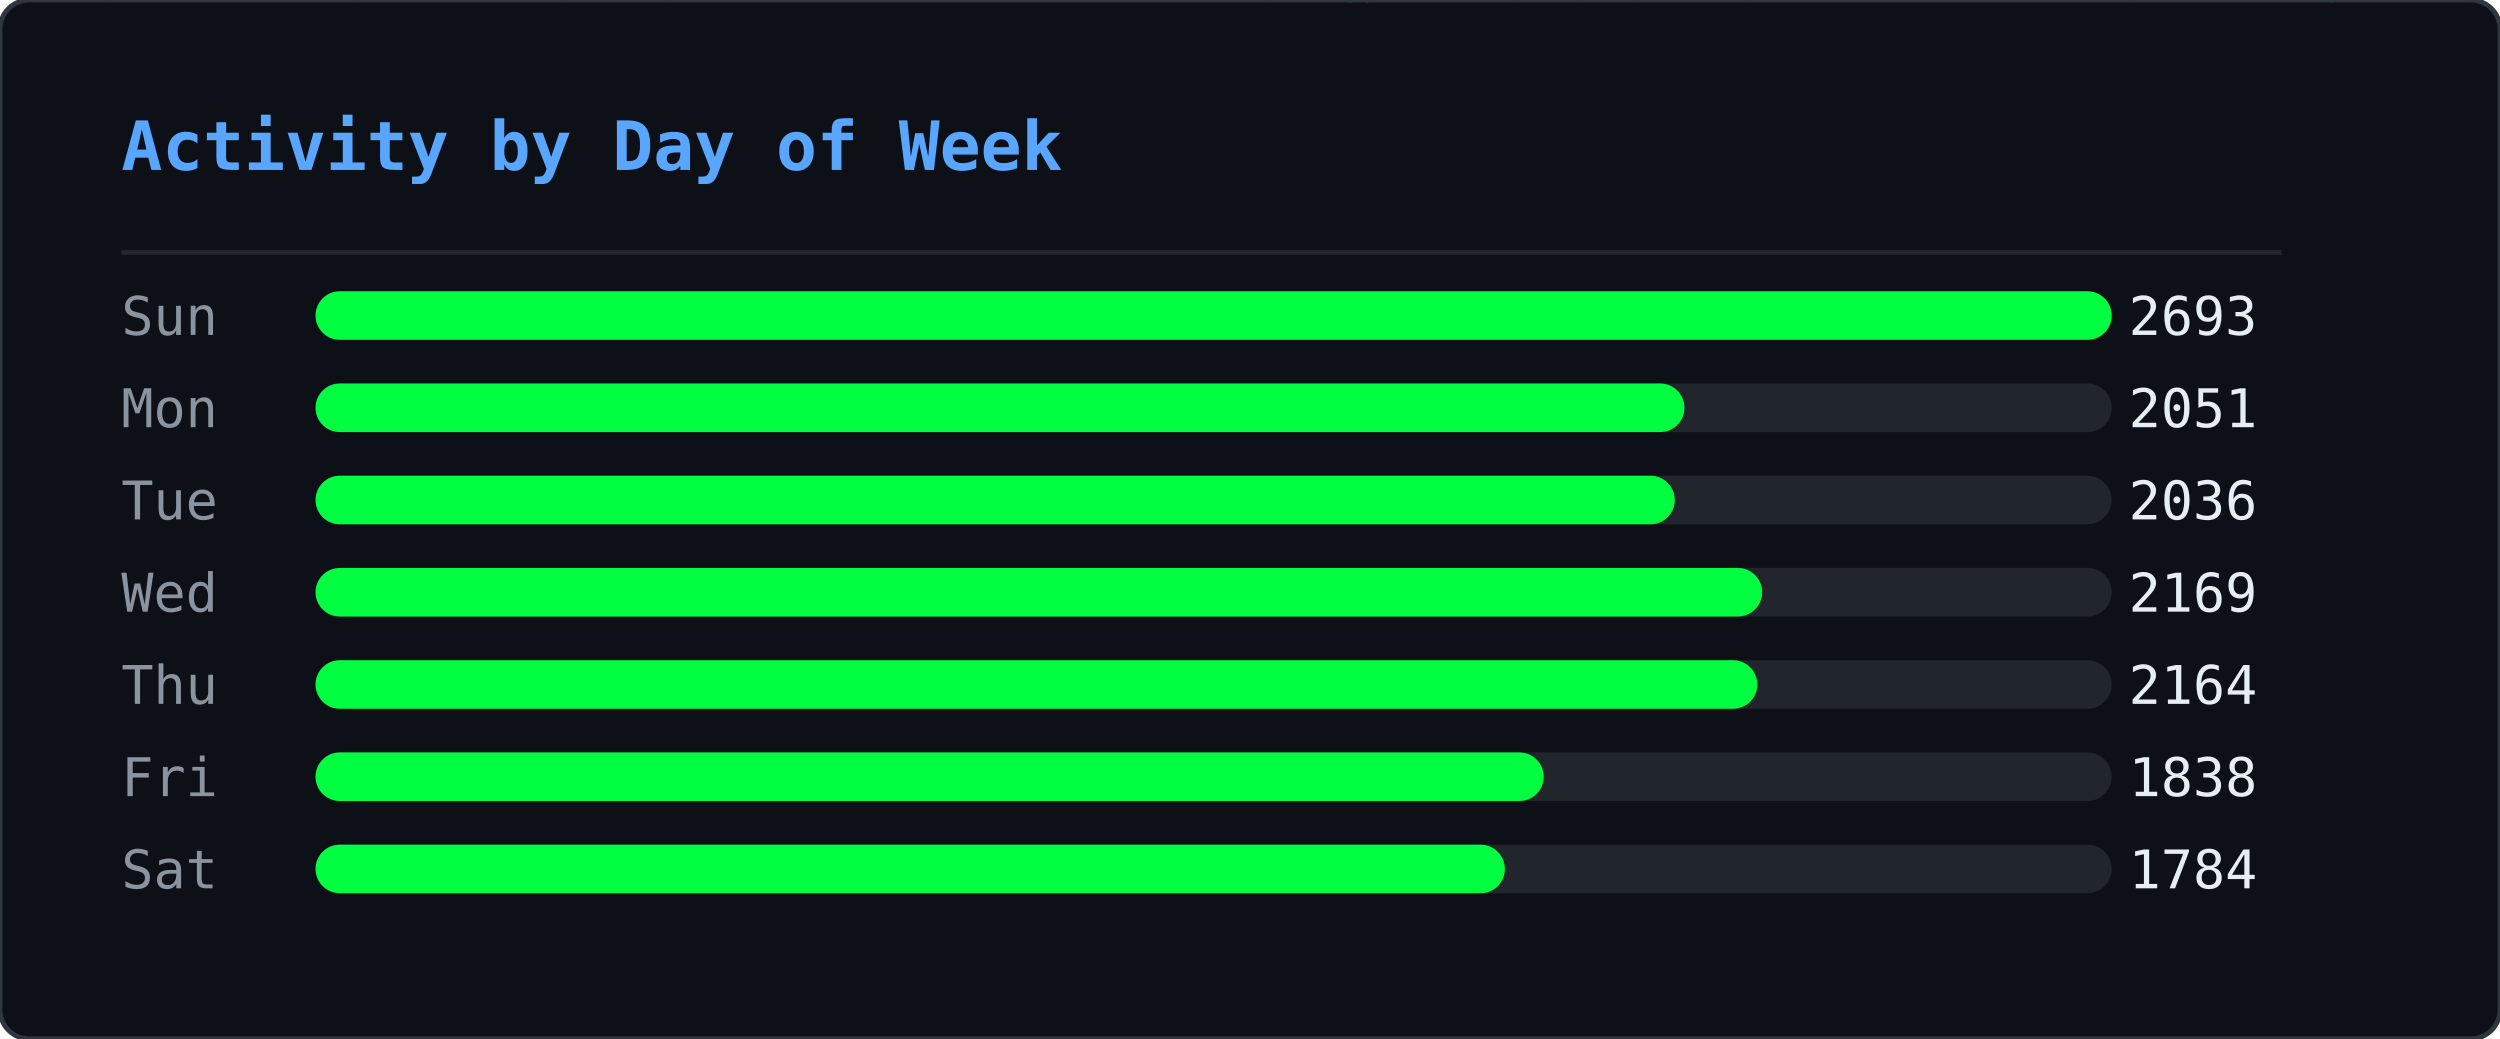
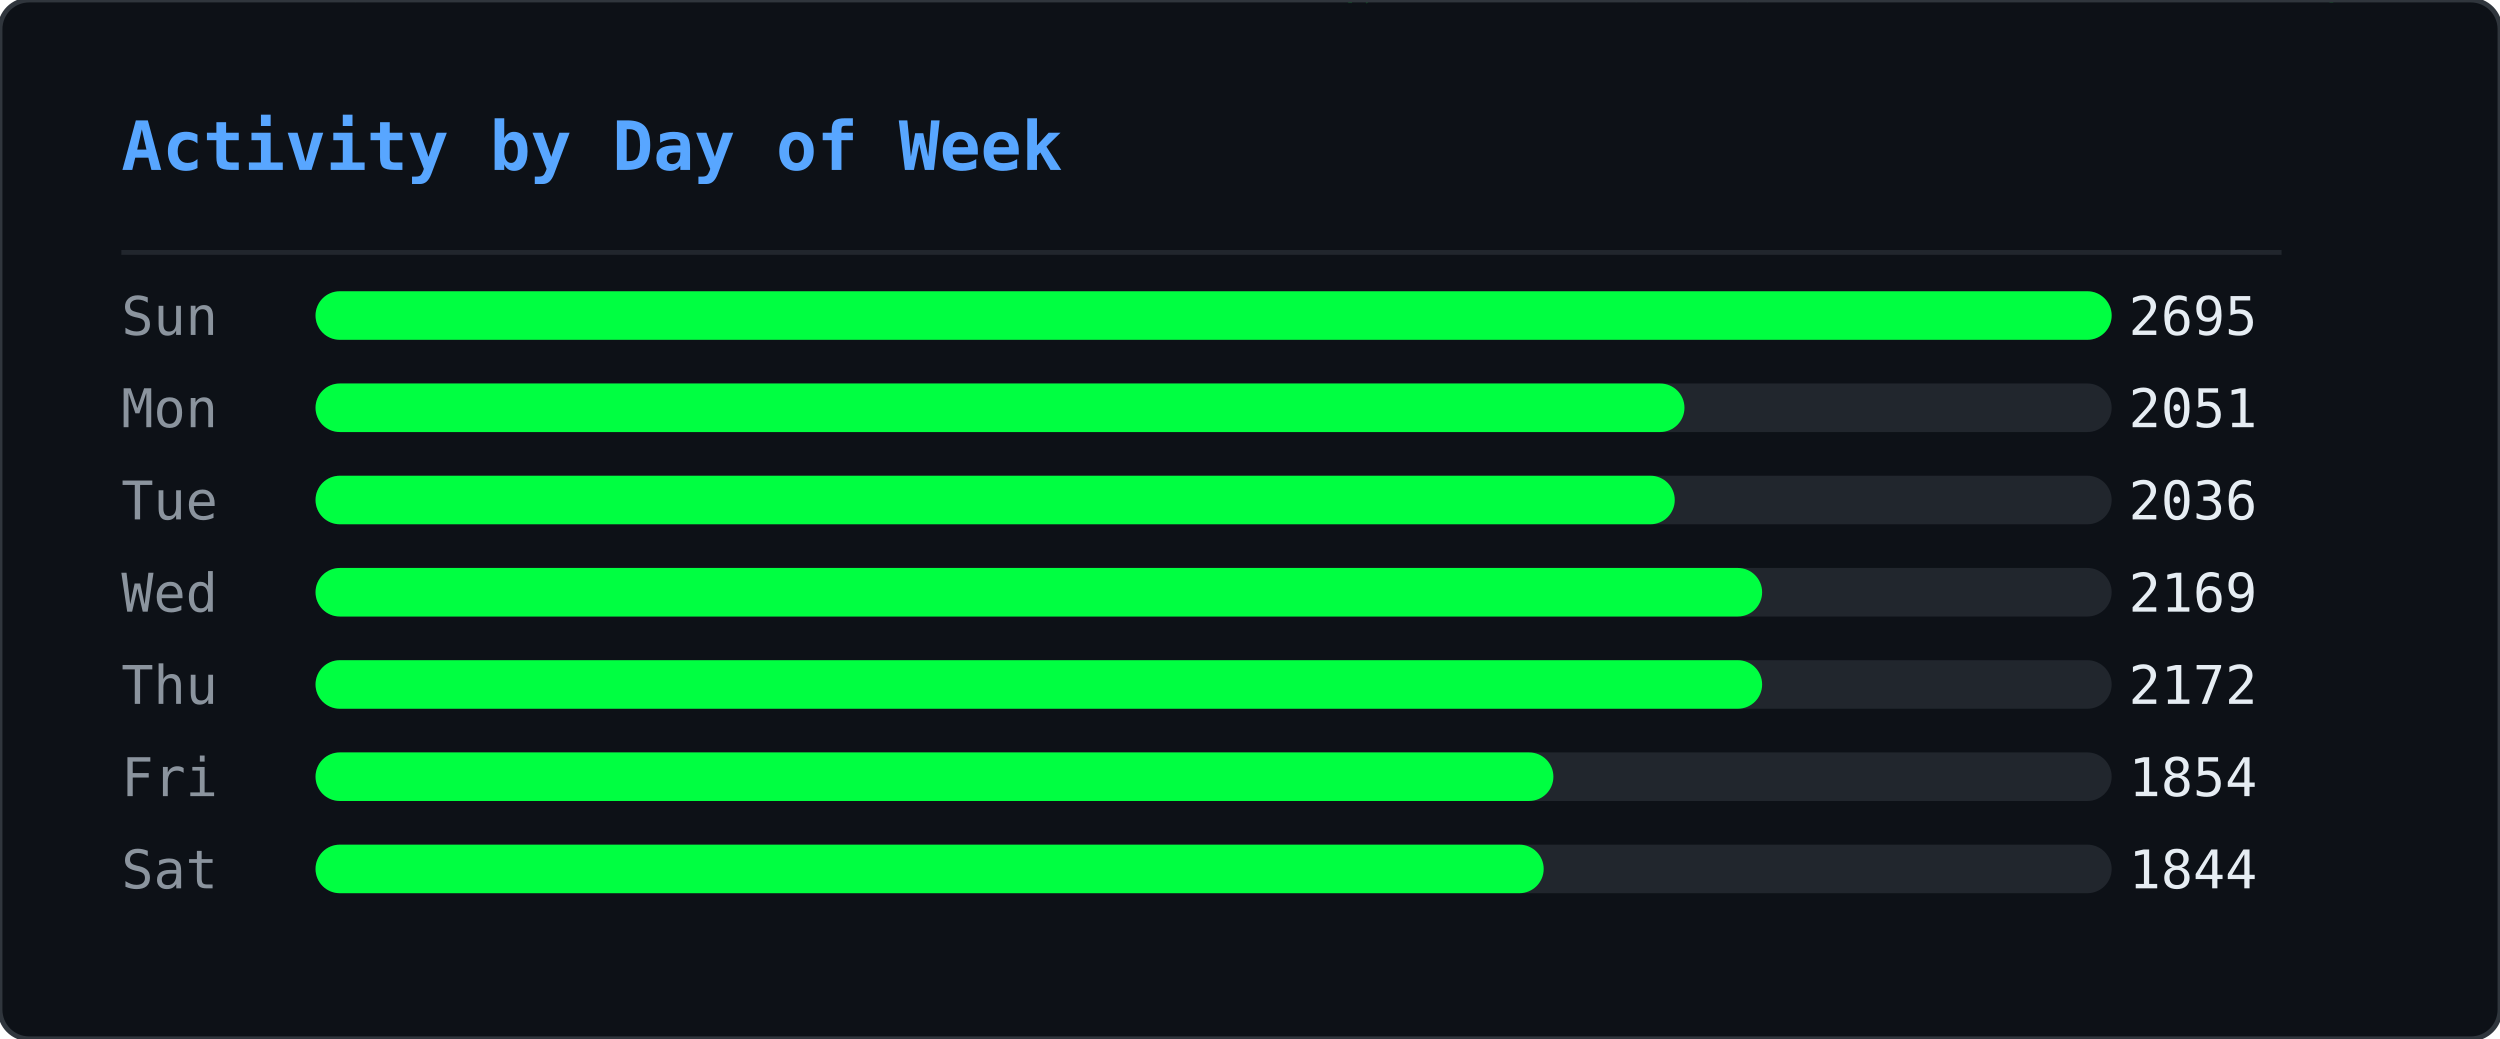
<svg xmlns="http://www.w3.org/2000/svg" width="515" height="214" viewBox="0 0 515 214">
  <defs>
    <clipPath id="ghm-clip">
      <rect width="515" height="214" rx="6" />
    </clipPath>
  </defs>
  <rect width="515" height="214" rx="6" fill="#0d1117" />
  <g clip-path="url(#ghm-clip)">
    <g opacity="0.22">
      <style>@keyframes ghm0{from{transform:translateY(-74px)}to{transform:translateY(228px)}}@keyframes ghm1{from{transform:translateY(-46px)}to{transform:translateY(228px)}}@keyframes ghm2{from{transform:translateY(-46px)}to{transform:translateY(228px)}}@keyframes ghm3{from{transform:translateY(-46px)}to{transform:translateY(228px)}}@keyframes ghm4{from{transform:translateY(-46px)}to{transform:translateY(228px)}}@keyframes ghm5{from{transform:translateY(-46px)}to{transform:translateY(228px)}}@keyframes ghm6{from{transform:translateY(-46px)}to{transform:translateY(228px)}}@keyframes ghm7{from{transform:translateY(-46px)}to{transform:translateY(228px)}}@keyframes ghm8{from{transform:translateY(-46px)}to{transform:translateY(228px)}}@keyframes ghm9{from{transform:translateY(-46px)}to{transform:translateY(228px)}}@keyframes ghm10{from{transform:translateY(-46px)}to{transform:translateY(228px)}}@keyframes ghm11{from{transform:translateY(-46px)}to{transform:translateY(228px)}}@keyframes ghm12{from{transform:translateY(-46px)}to{transform:translateY(228px)}}@keyframes ghm13{from{transform:translateY(-46px)}to{transform:translateY(228px)}}@keyframes ghm14{from{transform:translateY(-46px)}to{transform:translateY(228px)}}@keyframes ghm15{from{transform:translateY(-46px)}to{transform:translateY(228px)}}@keyframes ghm16{from{transform:translateY(-46px)}to{transform:translateY(228px)}}@keyframes ghm17{from{transform:translateY(-46px)}to{transform:translateY(228px)}}@keyframes ghm18{from{transform:translateY(-46px)}to{transform:translateY(228px)}}@keyframes ghm19{from{transform:translateY(-46px)}to{transform:translateY(228px)}}@keyframes ghm20{from{transform:translateY(-46px)}to{transform:translateY(228px)}}@keyframes ghm21{from{transform:translateY(-46px)}to{transform:translateY(228px)}}@keyframes ghm22{from{transform:translateY(-46px)}to{transform:translateY(228px)}}@keyframes ghm23{from{transform:translateY(-46px)}to{transform:translateY(228px)}}@keyframes ghm24{from{transform:translateY(-46px)}to{transform:translateY(228px)}}@keyframes ghm25{from{transform:translateY(-46px)}to{transform:translateY(228px)}}@keyframes ghm26{from{transform:translateY(-46px)}to{transform:translateY(228px)}}@keyframes ghm27{from{transform:translateY(-46px)}to{transform:translateY(228px)}}@keyframes ghm28{from{transform:translateY(-46px)}to{transform:translateY(228px)}}@keyframes ghm29{from{transform:translateY(-46px)}to{transform:translateY(228px)}}@keyframes ghm30{from{transform:translateY(-46px)}to{transform:translateY(228px)}}@keyframes ghm31{from{transform:translateY(-46px)}to{transform:translateY(228px)}}@keyframes ghm32{from{transform:translateY(-46px)}to{transform:translateY(228px)}}@keyframes ghm33{from{transform:translateY(-46px)}to{transform:translateY(228px)}}@keyframes ghm34{from{transform:translateY(-46px)}to{transform:translateY(228px)}}@keyframes ghm35{from{transform:translateY(-46px)}to{transform:translateY(228px)}}@keyframes ghm36{from{transform:translateY(-46px)}to{transform:translateY(228px)}}@keyframes ghm37{from{transform:translateY(-46px)}to{transform:translateY(228px)}}@keyframes ghm38{from{transform:translateY(-46px)}to{transform:translateY(228px)}}</style>
      <g style="animation:ghm0 1.57s linear infinite;animation-delay:-0.90s">
        <text x="407" y="0" font-family="monospace" font-size="12" fill="#00ff41">ﾇ</text>
        <text x="407" y="-14" font-family="monospace" font-size="12" fill="#00ff41" opacity="0.83">ｩ</text>
        <text x="407" y="-28" font-family="monospace" font-size="12" fill="#00ff41" opacity="0.67">ﾏ</text>
        <text x="407" y="-42" font-family="monospace" font-size="12" fill="#00ff41" opacity="0.50">ﾖ</text>
        <text x="407" y="-56" font-family="monospace" font-size="12" fill="#00ff41" opacity="0.33">ｶ</text>
        <text x="407" y="-70" font-family="monospace" font-size="12" fill="#00ff41" opacity="0.17">ﾇ</text>
      </g>
      <g style="animation:ghm1 2.57s linear infinite;animation-delay:-0.67s">
        <text x="280" y="0" font-family="monospace" font-size="12" fill="#00ff41">ﾀ</text>
        <text x="280" y="-14" font-family="monospace" font-size="12" fill="#00ff41" opacity="0.75">4</text>
        <text x="280" y="-28" font-family="monospace" font-size="12" fill="#00ff41" opacity="0.50">ｺ</text>
        <text x="280" y="-42" font-family="monospace" font-size="12" fill="#00ff41" opacity="0.25">ﾄ</text>
      </g>
      <g style="animation:ghm2 2.24s linear infinite;animation-delay:-0.15s">
        <text x="437" y="0" font-family="monospace" font-size="12" fill="#00ff41">ｳ</text>
        <text x="437" y="-14" font-family="monospace" font-size="12" fill="#00ff41" opacity="0.75">ﾁ</text>
        <text x="437" y="-28" font-family="monospace" font-size="12" fill="#00ff41" opacity="0.50">ｾ</text>
        <text x="437" y="-42" font-family="monospace" font-size="12" fill="#00ff41" opacity="0.25">ﾍ</text>
      </g>
      <g style="animation:ghm3 1.99s linear infinite;animation-delay:-0.92s">
        <text x="330" y="0" font-family="monospace" font-size="12" fill="#00ff41">ﾛ</text>
        <text x="330" y="-14" font-family="monospace" font-size="12" fill="#00ff41" opacity="0.75">ﾜ</text>
        <text x="330" y="-28" font-family="monospace" font-size="12" fill="#00ff41" opacity="0.50">ｪ</text>
        <text x="330" y="-42" font-family="monospace" font-size="12" fill="#00ff41" opacity="0.25">8</text>
      </g>
      <g style="animation:ghm4 1.84s linear infinite;animation-delay:-0.38s">
        <text x="237" y="0" font-family="monospace" font-size="12" fill="#00ff41">3</text>
        <text x="237" y="-14" font-family="monospace" font-size="12" fill="#00ff41" opacity="0.75">ﾃ</text>
        <text x="237" y="-28" font-family="monospace" font-size="12" fill="#00ff41" opacity="0.50">ﾋ</text>
        <text x="237" y="-42" font-family="monospace" font-size="12" fill="#00ff41" opacity="0.25">ﾓ</text>
      </g>
      <g style="animation:ghm5 2.70s linear infinite;animation-delay:-2.61s">
        <text x="358" y="0" font-family="monospace" font-size="12" fill="#00ff41">ｦ</text>
        <text x="358" y="-14" font-family="monospace" font-size="12" fill="#00ff41" opacity="0.75">ﾐ</text>
        <text x="358" y="-28" font-family="monospace" font-size="12" fill="#00ff41" opacity="0.50">9</text>
        <text x="358" y="-42" font-family="monospace" font-size="12" fill="#00ff41" opacity="0.25">9</text>
      </g>
      <g style="animation:ghm6 2.14s linear infinite;animation-delay:-1.62s">
        <text x="136" y="0" font-family="monospace" font-size="12" fill="#00ff41">ﾓ</text>
        <text x="136" y="-14" font-family="monospace" font-size="12" fill="#00ff41" opacity="0.75">ｵ</text>
        <text x="136" y="-28" font-family="monospace" font-size="12" fill="#00ff41" opacity="0.50">ﾈ</text>
        <text x="136" y="-42" font-family="monospace" font-size="12" fill="#00ff41" opacity="0.25">ｵ</text>
      </g>
      <g style="animation:ghm7 2.37s linear infinite;animation-delay:-1.35s">
        <text x="54" y="0" font-family="monospace" font-size="12" fill="#00ff41">ｶ</text>
        <text x="54" y="-14" font-family="monospace" font-size="12" fill="#00ff41" opacity="0.75">ﾁ</text>
        <text x="54" y="-28" font-family="monospace" font-size="12" fill="#00ff41" opacity="0.50">ｼ</text>
        <text x="54" y="-42" font-family="monospace" font-size="12" fill="#00ff41" opacity="0.25">6</text>
      </g>
      <g style="animation:ghm8 1.63s linear infinite;animation-delay:-0.55s">
        <text x="77" y="0" font-family="monospace" font-size="12" fill="#00ff41">ｫ</text>
        <text x="77" y="-14" font-family="monospace" font-size="12" fill="#00ff41" opacity="0.75">ﾝ</text>
        <text x="77" y="-28" font-family="monospace" font-size="12" fill="#00ff41" opacity="0.50">ﾈ</text>
        <text x="77" y="-42" font-family="monospace" font-size="12" fill="#00ff41" opacity="0.25">ﾉ</text>
      </g>
      <g style="animation:ghm9 2.35s linear infinite;animation-delay:-1.04s">
        <text x="476" y="0" font-family="monospace" font-size="12" fill="#00ff41">ｮ</text>
        <text x="476" y="-14" font-family="monospace" font-size="12" fill="#00ff41" opacity="0.75">ﾚ</text>
        <text x="476" y="-28" font-family="monospace" font-size="12" fill="#00ff41" opacity="0.50">ﾌ</text>
        <text x="476" y="-42" font-family="monospace" font-size="12" fill="#00ff41" opacity="0.25">ｴ</text>
      </g>
      <g style="animation:ghm10 1.87s linear infinite;animation-delay:-1.28s">
        <text x="259" y="0" font-family="monospace" font-size="12" fill="#00ff41">ﾃ</text>
        <text x="259" y="-14" font-family="monospace" font-size="12" fill="#00ff41" opacity="0.75">ﾎ</text>
        <text x="259" y="-28" font-family="monospace" font-size="12" fill="#00ff41" opacity="0.50">ﾎ</text>
        <text x="259" y="-42" font-family="monospace" font-size="12" fill="#00ff41" opacity="0.25">ﾖ</text>
      </g>
      <g style="animation:ghm11 3.13s linear infinite;animation-delay:-0.70s">
        <text x="323" y="0" font-family="monospace" font-size="12" fill="#00ff41">ｱ</text>
        <text x="323" y="-14" font-family="monospace" font-size="12" fill="#00ff41" opacity="0.75">ﾈ</text>
        <text x="323" y="-28" font-family="monospace" font-size="12" fill="#00ff41" opacity="0.50">ﾔ</text>
        <text x="323" y="-42" font-family="monospace" font-size="12" fill="#00ff41" opacity="0.25">ﾙ</text>
      </g>
      <g style="animation:ghm12 3.15s linear infinite;animation-delay:-2.99s">
        <text x="308" y="0" font-family="monospace" font-size="12" fill="#00ff41">ﾏ</text>
        <text x="308" y="-14" font-family="monospace" font-size="12" fill="#00ff41" opacity="0.75">ﾀ</text>
        <text x="308" y="-28" font-family="monospace" font-size="12" fill="#00ff41" opacity="0.50">ﾈ</text>
        <text x="308" y="-42" font-family="monospace" font-size="12" fill="#00ff41" opacity="0.25">ｺ</text>
      </g>
      <g style="animation:ghm13 2.21s linear infinite;animation-delay:-0.72s">
        <text x="500" y="0" font-family="monospace" font-size="12" fill="#00ff41">ﾐ</text>
        <text x="500" y="-14" font-family="monospace" font-size="12" fill="#00ff41" opacity="0.75">ｻ</text>
        <text x="500" y="-28" font-family="monospace" font-size="12" fill="#00ff41" opacity="0.50">1</text>
        <text x="500" y="-42" font-family="monospace" font-size="12" fill="#00ff41" opacity="0.25">ﾏ</text>
      </g>
      <g style="animation:ghm14 1.77s linear infinite;animation-delay:-1.04s">
        <text x="74" y="0" font-family="monospace" font-size="12" fill="#00ff41">ﾚ</text>
        <text x="74" y="-14" font-family="monospace" font-size="12" fill="#00ff41" opacity="0.75">0</text>
        <text x="74" y="-28" font-family="monospace" font-size="12" fill="#00ff41" opacity="0.50">ｵ</text>
        <text x="74" y="-42" font-family="monospace" font-size="12" fill="#00ff41" opacity="0.25">ﾂ</text>
      </g>
      <g style="animation:ghm15 2.15s linear infinite;animation-delay:-0.98s">
        <text x="18" y="0" font-family="monospace" font-size="12" fill="#00ff41">3</text>
        <text x="18" y="-14" font-family="monospace" font-size="12" fill="#00ff41" opacity="0.75">ﾝ</text>
        <text x="18" y="-28" font-family="monospace" font-size="12" fill="#00ff41" opacity="0.50">ﾅ</text>
        <text x="18" y="-42" font-family="monospace" font-size="12" fill="#00ff41" opacity="0.25">4</text>
      </g>
      <g style="animation:ghm16 3.18s linear infinite;animation-delay:-1.04s">
        <text x="248" y="0" font-family="monospace" font-size="12" fill="#00ff41">ﾁ</text>
        <text x="248" y="-14" font-family="monospace" font-size="12" fill="#00ff41" opacity="0.75">2</text>
        <text x="248" y="-28" font-family="monospace" font-size="12" fill="#00ff41" opacity="0.50">ｲ</text>
        <text x="248" y="-42" font-family="monospace" font-size="12" fill="#00ff41" opacity="0.25">3</text>
      </g>
      <g style="animation:ghm17 3.13s linear infinite;animation-delay:-1.82s">
        <text x="301" y="0" font-family="monospace" font-size="12" fill="#00ff41">ﾎ</text>
        <text x="301" y="-14" font-family="monospace" font-size="12" fill="#00ff41" opacity="0.75">ﾜ</text>
        <text x="301" y="-28" font-family="monospace" font-size="12" fill="#00ff41" opacity="0.50">ｸ</text>
        <text x="301" y="-42" font-family="monospace" font-size="12" fill="#00ff41" opacity="0.25">ｼ</text>
      </g>
      <g style="animation:ghm18 2.52s linear infinite;animation-delay:-1.46s">
        <text x="334" y="0" font-family="monospace" font-size="12" fill="#00ff41">ｷ</text>
        <text x="334" y="-14" font-family="monospace" font-size="12" fill="#00ff41" opacity="0.75">6</text>
        <text x="334" y="-28" font-family="monospace" font-size="12" fill="#00ff41" opacity="0.50">ｩ</text>
        <text x="334" y="-42" font-family="monospace" font-size="12" fill="#00ff41" opacity="0.25">ｸ</text>
      </g>
      <g style="animation:ghm19 1.94s linear infinite;animation-delay:-0.80s">
        <text x="331" y="0" font-family="monospace" font-size="12" fill="#00ff41">ｺ</text>
        <text x="331" y="-14" font-family="monospace" font-size="12" fill="#00ff41" opacity="0.75">ｶ</text>
        <text x="331" y="-28" font-family="monospace" font-size="12" fill="#00ff41" opacity="0.50">ｴ</text>
        <text x="331" y="-42" font-family="monospace" font-size="12" fill="#00ff41" opacity="0.25">ﾓ</text>
      </g>
      <g style="animation:ghm20 2.72s linear infinite;animation-delay:-0.41s">
        <text x="475" y="0" font-family="monospace" font-size="12" fill="#00ff41">3</text>
        <text x="475" y="-14" font-family="monospace" font-size="12" fill="#00ff41" opacity="0.75">ﾊ</text>
        <text x="475" y="-28" font-family="monospace" font-size="12" fill="#00ff41" opacity="0.50">ﾓ</text>
        <text x="475" y="-42" font-family="monospace" font-size="12" fill="#00ff41" opacity="0.25">ｪ</text>
      </g>
      <g style="animation:ghm21 1.65s linear infinite;animation-delay:-0.06s">
        <text x="466" y="0" font-family="monospace" font-size="12" fill="#00ff41">ﾛ</text>
        <text x="466" y="-14" font-family="monospace" font-size="12" fill="#00ff41" opacity="0.75">0</text>
        <text x="466" y="-28" font-family="monospace" font-size="12" fill="#00ff41" opacity="0.50">ﾝ</text>
        <text x="466" y="-42" font-family="monospace" font-size="12" fill="#00ff41" opacity="0.25">ﾘ</text>
      </g>
      <g style="animation:ghm22 1.88s linear infinite;animation-delay:-0.11s">
        <text x="433" y="0" font-family="monospace" font-size="12" fill="#00ff41">ｶ</text>
        <text x="433" y="-14" font-family="monospace" font-size="12" fill="#00ff41" opacity="0.75">ﾘ</text>
        <text x="433" y="-28" font-family="monospace" font-size="12" fill="#00ff41" opacity="0.50">4</text>
        <text x="433" y="-42" font-family="monospace" font-size="12" fill="#00ff41" opacity="0.25">ｹ</text>
      </g>
      <g style="animation:ghm23 1.72s linear infinite;animation-delay:-1.29s">
        <text x="139" y="0" font-family="monospace" font-size="12" fill="#00ff41">ﾖ</text>
        <text x="139" y="-14" font-family="monospace" font-size="12" fill="#00ff41" opacity="0.75">5</text>
        <text x="139" y="-28" font-family="monospace" font-size="12" fill="#00ff41" opacity="0.50">ｳ</text>
        <text x="139" y="-42" font-family="monospace" font-size="12" fill="#00ff41" opacity="0.25">ﾚ</text>
      </g>
      <g style="animation:ghm24 3.11s linear infinite;animation-delay:-1.97s">
        <text x="160" y="0" font-family="monospace" font-size="12" fill="#00ff41">1</text>
        <text x="160" y="-14" font-family="monospace" font-size="12" fill="#00ff41" opacity="0.75">0</text>
        <text x="160" y="-28" font-family="monospace" font-size="12" fill="#00ff41" opacity="0.50">ﾘ</text>
        <text x="160" y="-42" font-family="monospace" font-size="12" fill="#00ff41" opacity="0.25">7</text>
      </g>
      <g style="animation:ghm25 2.23s linear infinite;animation-delay:-0.66s">
        <text x="439" y="0" font-family="monospace" font-size="12" fill="#00ff41">ｿ</text>
        <text x="439" y="-14" font-family="monospace" font-size="12" fill="#00ff41" opacity="0.75">ﾒ</text>
        <text x="439" y="-28" font-family="monospace" font-size="12" fill="#00ff41" opacity="0.50">ｨ</text>
        <text x="439" y="-42" font-family="monospace" font-size="12" fill="#00ff41" opacity="0.25">ｻ</text>
      </g>
      <g style="animation:ghm26 3.20s linear infinite;animation-delay:-1.89s">
        <text x="402" y="0" font-family="monospace" font-size="12" fill="#00ff41">5</text>
        <text x="402" y="-14" font-family="monospace" font-size="12" fill="#00ff41" opacity="0.75">ﾕ</text>
        <text x="402" y="-28" font-family="monospace" font-size="12" fill="#00ff41" opacity="0.50">ﾌ</text>
        <text x="402" y="-42" font-family="monospace" font-size="12" fill="#00ff41" opacity="0.25">ﾌ</text>
      </g>
      <g style="animation:ghm27 2.84s linear infinite;animation-delay:-0.59s">
        <text x="114" y="0" font-family="monospace" font-size="12" fill="#00ff41">ｱ</text>
        <text x="114" y="-14" font-family="monospace" font-size="12" fill="#00ff41" opacity="0.75">ｪ</text>
        <text x="114" y="-28" font-family="monospace" font-size="12" fill="#00ff41" opacity="0.50">0</text>
        <text x="114" y="-42" font-family="monospace" font-size="12" fill="#00ff41" opacity="0.25">3</text>
      </g>
      <g style="animation:ghm28 3.04s linear infinite;animation-delay:-0.90s">
        <text x="398" y="0" font-family="monospace" font-size="12" fill="#00ff41">ﾖ</text>
        <text x="398" y="-14" font-family="monospace" font-size="12" fill="#00ff41" opacity="0.75">ｹ</text>
        <text x="398" y="-28" font-family="monospace" font-size="12" fill="#00ff41" opacity="0.50">ﾛ</text>
        <text x="398" y="-42" font-family="monospace" font-size="12" fill="#00ff41" opacity="0.25">ﾝ</text>
      </g>
      <g style="animation:ghm29 3.08s linear infinite;animation-delay:-2.24s">
        <text x="136" y="0" font-family="monospace" font-size="12" fill="#00ff41">ｳ</text>
        <text x="136" y="-14" font-family="monospace" font-size="12" fill="#00ff41" opacity="0.75">4</text>
        <text x="136" y="-28" font-family="monospace" font-size="12" fill="#00ff41" opacity="0.50">ﾒ</text>
        <text x="136" y="-42" font-family="monospace" font-size="12" fill="#00ff41" opacity="0.25">ｾ</text>
      </g>
      <g style="animation:ghm30 1.64s linear infinite;animation-delay:-1.17s">
        <text x="151" y="0" font-family="monospace" font-size="12" fill="#00ff41">ﾒ</text>
        <text x="151" y="-14" font-family="monospace" font-size="12" fill="#00ff41" opacity="0.75">ﾙ</text>
        <text x="151" y="-28" font-family="monospace" font-size="12" fill="#00ff41" opacity="0.50">ｵ</text>
        <text x="151" y="-42" font-family="monospace" font-size="12" fill="#00ff41" opacity="0.25">ﾓ</text>
      </g>
      <g style="animation:ghm31 2.93s linear infinite;animation-delay:-2.38s">
        <text x="173" y="0" font-family="monospace" font-size="12" fill="#00ff41">ﾖ</text>
        <text x="173" y="-14" font-family="monospace" font-size="12" fill="#00ff41" opacity="0.75">9</text>
        <text x="173" y="-28" font-family="monospace" font-size="12" fill="#00ff41" opacity="0.50">9</text>
        <text x="173" y="-42" font-family="monospace" font-size="12" fill="#00ff41" opacity="0.25">ｾ</text>
      </g>
      <g style="animation:ghm32 2.81s linear infinite;animation-delay:-1.81s">
        <text x="71" y="0" font-family="monospace" font-size="12" fill="#00ff41">ｳ</text>
        <text x="71" y="-14" font-family="monospace" font-size="12" fill="#00ff41" opacity="0.75">ﾊ</text>
        <text x="71" y="-28" font-family="monospace" font-size="12" fill="#00ff41" opacity="0.50">ｺ</text>
        <text x="71" y="-42" font-family="monospace" font-size="12" fill="#00ff41" opacity="0.25">ｺ</text>
      </g>
      <g style="animation:ghm33 3.12s linear infinite;animation-delay:-1.67s">
        <text x="228" y="0" font-family="monospace" font-size="12" fill="#00ff41">ｽ</text>
        <text x="228" y="-14" font-family="monospace" font-size="12" fill="#00ff41" opacity="0.75">1</text>
        <text x="228" y="-28" font-family="monospace" font-size="12" fill="#00ff41" opacity="0.50">ﾄ</text>
        <text x="228" y="-42" font-family="monospace" font-size="12" fill="#00ff41" opacity="0.25">ﾅ</text>
      </g>
      <g style="animation:ghm34 2.99s linear infinite;animation-delay:-0.61s">
        <text x="154" y="0" font-family="monospace" font-size="12" fill="#00ff41">ﾜ</text>
        <text x="154" y="-14" font-family="monospace" font-size="12" fill="#00ff41" opacity="0.75">ｶ</text>
        <text x="154" y="-28" font-family="monospace" font-size="12" fill="#00ff41" opacity="0.50">ｬ</text>
        <text x="154" y="-42" font-family="monospace" font-size="12" fill="#00ff41" opacity="0.25">ｴ</text>
      </g>
      <g style="animation:ghm35 2.78s linear infinite;animation-delay:-2.63s">
        <text x="126" y="0" font-family="monospace" font-size="12" fill="#00ff41">ﾚ</text>
        <text x="126" y="-14" font-family="monospace" font-size="12" fill="#00ff41" opacity="0.75">ﾇ</text>
        <text x="126" y="-28" font-family="monospace" font-size="12" fill="#00ff41" opacity="0.50">ｺ</text>
        <text x="126" y="-42" font-family="monospace" font-size="12" fill="#00ff41" opacity="0.25">ｧ</text>
      </g>
      <g style="animation:ghm36 3.07s linear infinite;animation-delay:-1.25s">
        <text x="20" y="0" font-family="monospace" font-size="12" fill="#00ff41">ｸ</text>
        <text x="20" y="-14" font-family="monospace" font-size="12" fill="#00ff41" opacity="0.75">ｳ</text>
        <text x="20" y="-28" font-family="monospace" font-size="12" fill="#00ff41" opacity="0.50">ｯ</text>
        <text x="20" y="-42" font-family="monospace" font-size="12" fill="#00ff41" opacity="0.25">0</text>
      </g>
      <g style="animation:ghm37 2.26s linear infinite;animation-delay:-1.19s">
        <text x="275" y="0" font-family="monospace" font-size="12" fill="#00ff41">ｨ</text>
        <text x="275" y="-14" font-family="monospace" font-size="12" fill="#00ff41" opacity="0.75">ｱ</text>
        <text x="275" y="-28" font-family="monospace" font-size="12" fill="#00ff41" opacity="0.50">ﾓ</text>
        <text x="275" y="-42" font-family="monospace" font-size="12" fill="#00ff41" opacity="0.25">1</text>
      </g>
      <g style="animation:ghm38 1.89s linear infinite;animation-delay:-0.99s">
        <text x="183" y="0" font-family="monospace" font-size="12" fill="#00ff41">7</text>
        <text x="183" y="-14" font-family="monospace" font-size="12" fill="#00ff41" opacity="0.75">2</text>
        <text x="183" y="-28" font-family="monospace" font-size="12" fill="#00ff41" opacity="0.50">1</text>
        <text x="183" y="-42" font-family="monospace" font-size="12" fill="#00ff41" opacity="0.25">ｸ</text>
      </g>
    </g>
  </g>
  <rect width="515" height="214" rx="6" fill="none" stroke="#30363d" stroke-width="1" />
  <text x="25" y="35" font-family="monospace" font-size="14" font-weight="600" fill="#58a6ff">Activity by Day of Week</text>
  <line x1="25" y1="52" x2="470" y2="52" stroke="#21262d" stroke-width="1" />
  <text x="25" y="69" font-family="monospace" font-size="11" fill="#8b949e">Sun</text>
  <rect x="65" y="60" width="370" height="10" rx="5" fill="#21262d" />
  <rect x="65" y="60" width="370" height="10" rx="5" fill="#00ff41" />
-   <text x="465" y="69" text-anchor="end" font-family="monospace" font-size="11" fill="#e6edf3">2693</text>
+   <text x="465" y="69" text-anchor="end" font-family="monospace" font-size="11" fill="#e6edf3">2695</text>
  <text x="25" y="88" font-family="monospace" font-size="11" fill="#8b949e">Mon</text>
  <rect x="65" y="79" width="370" height="10" rx="5" fill="#21262d" />
  <rect x="65" y="79" width="282" height="10" rx="5" fill="#00ff41" />
  <text x="465" y="88" text-anchor="end" font-family="monospace" font-size="11" fill="#e6edf3">2051</text>
  <text x="25" y="107" font-family="monospace" font-size="11" fill="#8b949e">Tue</text>
  <rect x="65" y="98" width="370" height="10" rx="5" fill="#21262d" />
  <rect x="65" y="98" width="280" height="10" rx="5" fill="#00ff41" />
  <text x="465" y="107" text-anchor="end" font-family="monospace" font-size="11" fill="#e6edf3">2036</text>
  <text x="25" y="126" font-family="monospace" font-size="11" fill="#8b949e">Wed</text>
  <rect x="65" y="117" width="370" height="10" rx="5" fill="#21262d" />
  <rect x="65" y="117" width="298" height="10" rx="5" fill="#00ff41" />
  <text x="465" y="126" text-anchor="end" font-family="monospace" font-size="11" fill="#e6edf3">2169</text>
  <text x="25" y="145" font-family="monospace" font-size="11" fill="#8b949e">Thu</text>
  <rect x="65" y="136" width="370" height="10" rx="5" fill="#21262d" />
-   <rect x="65" y="136" width="297" height="10" rx="5" fill="#00ff41" />
-   <text x="465" y="145" text-anchor="end" font-family="monospace" font-size="11" fill="#e6edf3">2164</text>
+   <rect x="65" y="136" width="298" height="10" rx="5" fill="#00ff41" />
+   <text x="465" y="145" text-anchor="end" font-family="monospace" font-size="11" fill="#e6edf3">2172</text>
  <text x="25" y="164" font-family="monospace" font-size="11" fill="#8b949e">Fri</text>
  <rect x="65" y="155" width="370" height="10" rx="5" fill="#21262d" />
-   <rect x="65" y="155" width="253" height="10" rx="5" fill="#00ff41" />
-   <text x="465" y="164" text-anchor="end" font-family="monospace" font-size="11" fill="#e6edf3">1838</text>
+   <rect x="65" y="155" width="255" height="10" rx="5" fill="#00ff41" />
+   <text x="465" y="164" text-anchor="end" font-family="monospace" font-size="11" fill="#e6edf3">1854</text>
  <text x="25" y="183" font-family="monospace" font-size="11" fill="#8b949e">Sat</text>
  <rect x="65" y="174" width="370" height="10" rx="5" fill="#21262d" />
-   <rect x="65" y="174" width="245" height="10" rx="5" fill="#00ff41" />
-   <text x="465" y="183" text-anchor="end" font-family="monospace" font-size="11" fill="#e6edf3">1784</text>
+   <rect x="65" y="174" width="253" height="10" rx="5" fill="#00ff41" />
+   <text x="465" y="183" text-anchor="end" font-family="monospace" font-size="11" fill="#e6edf3">1844</text>
</svg>
